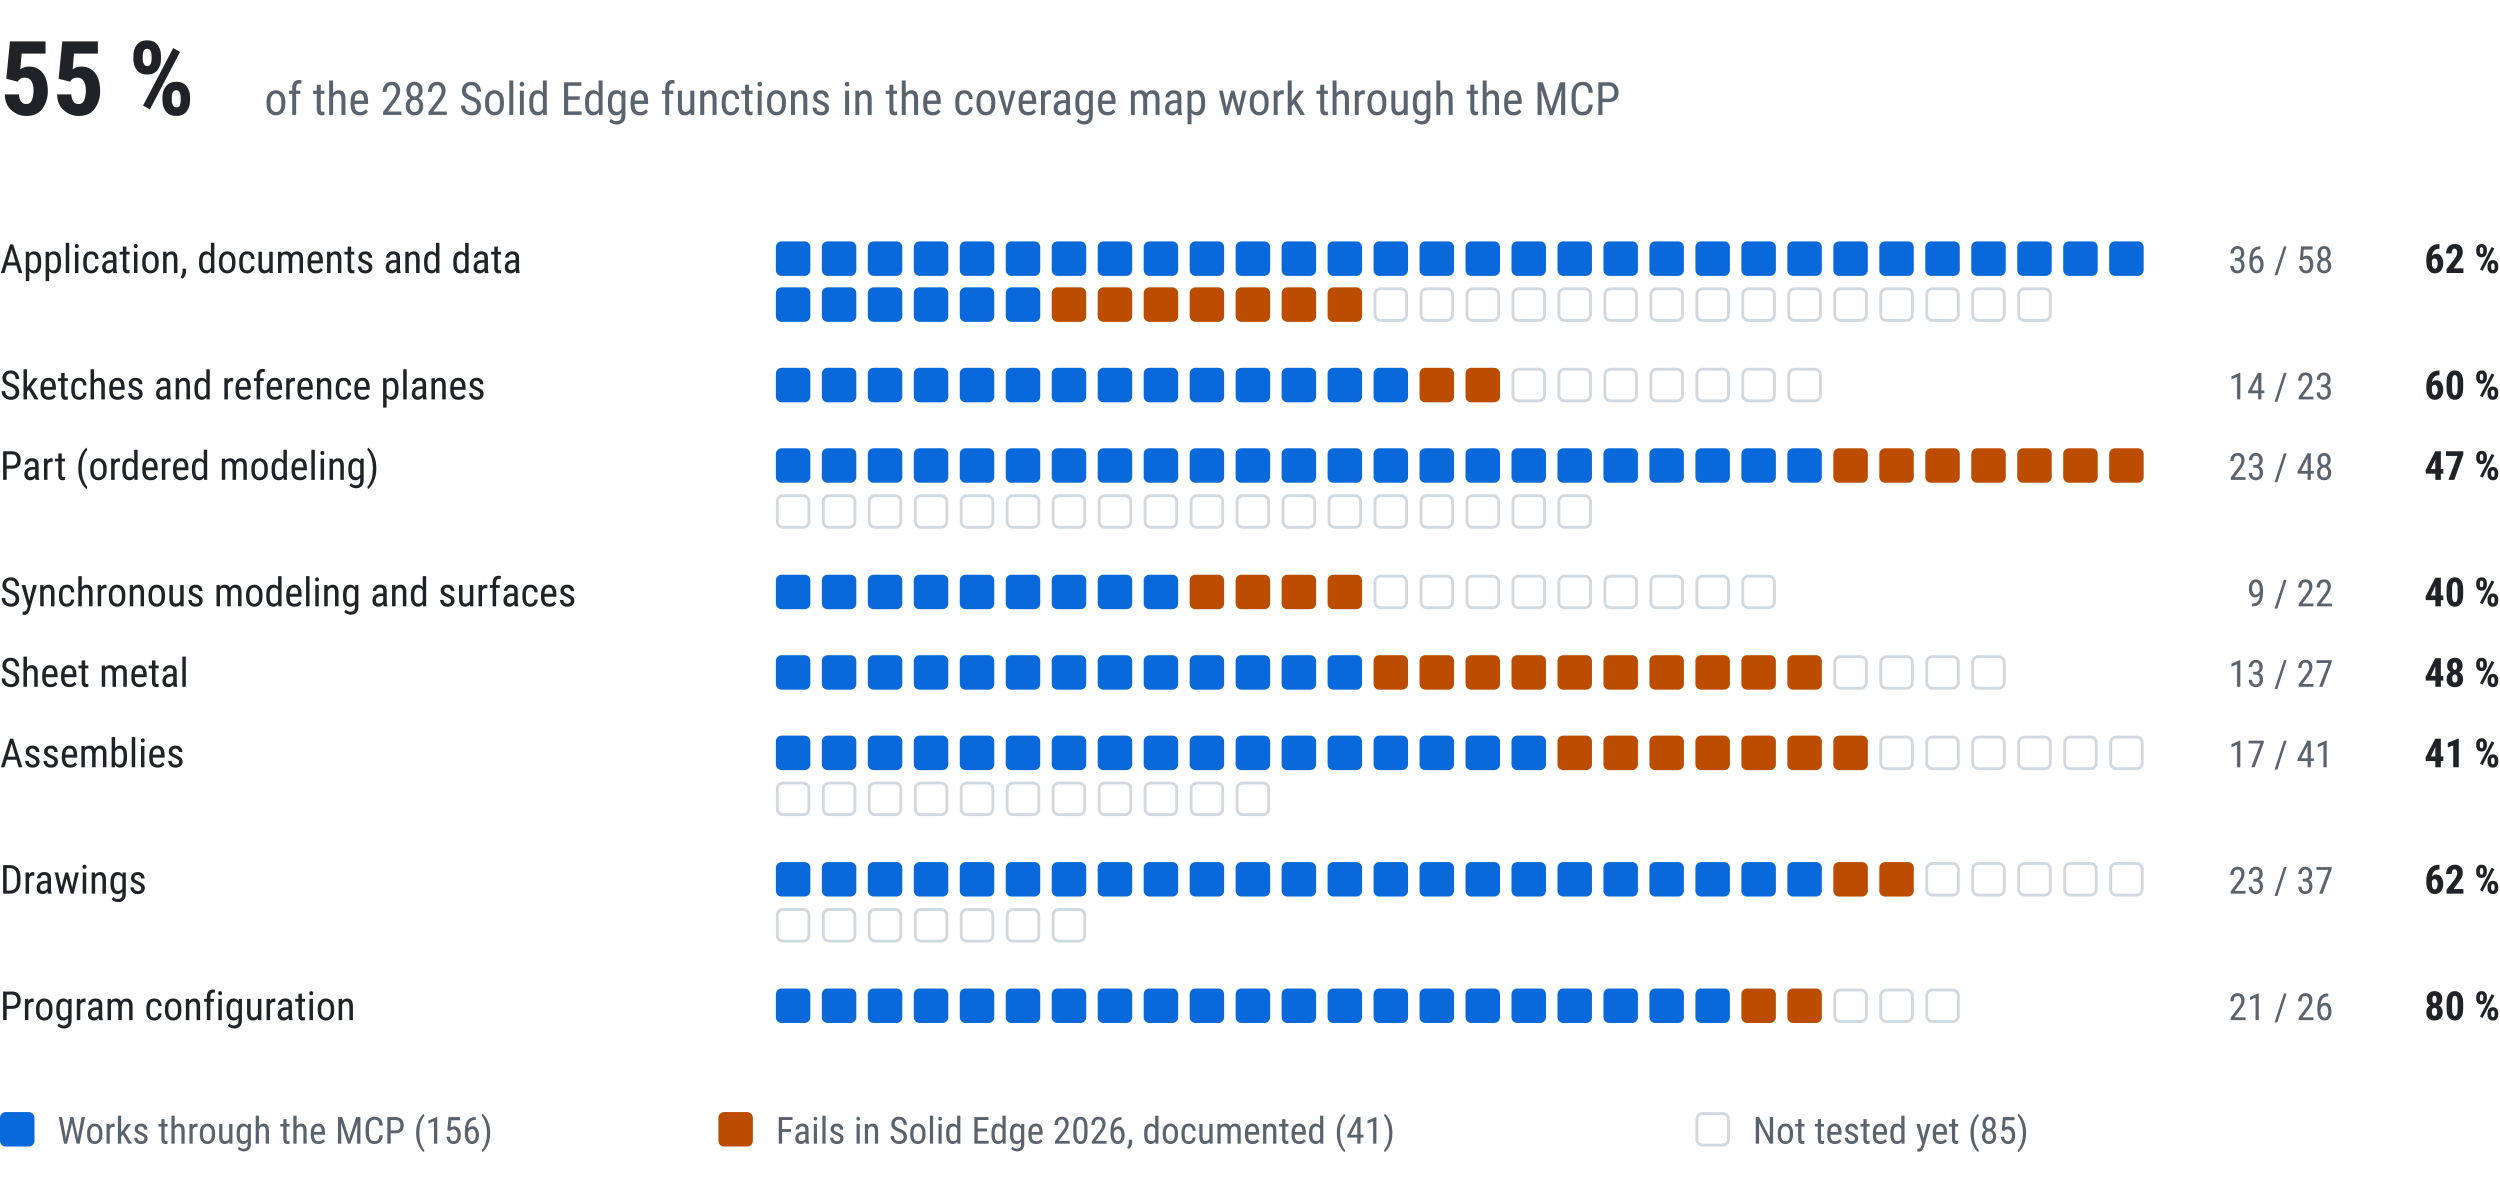
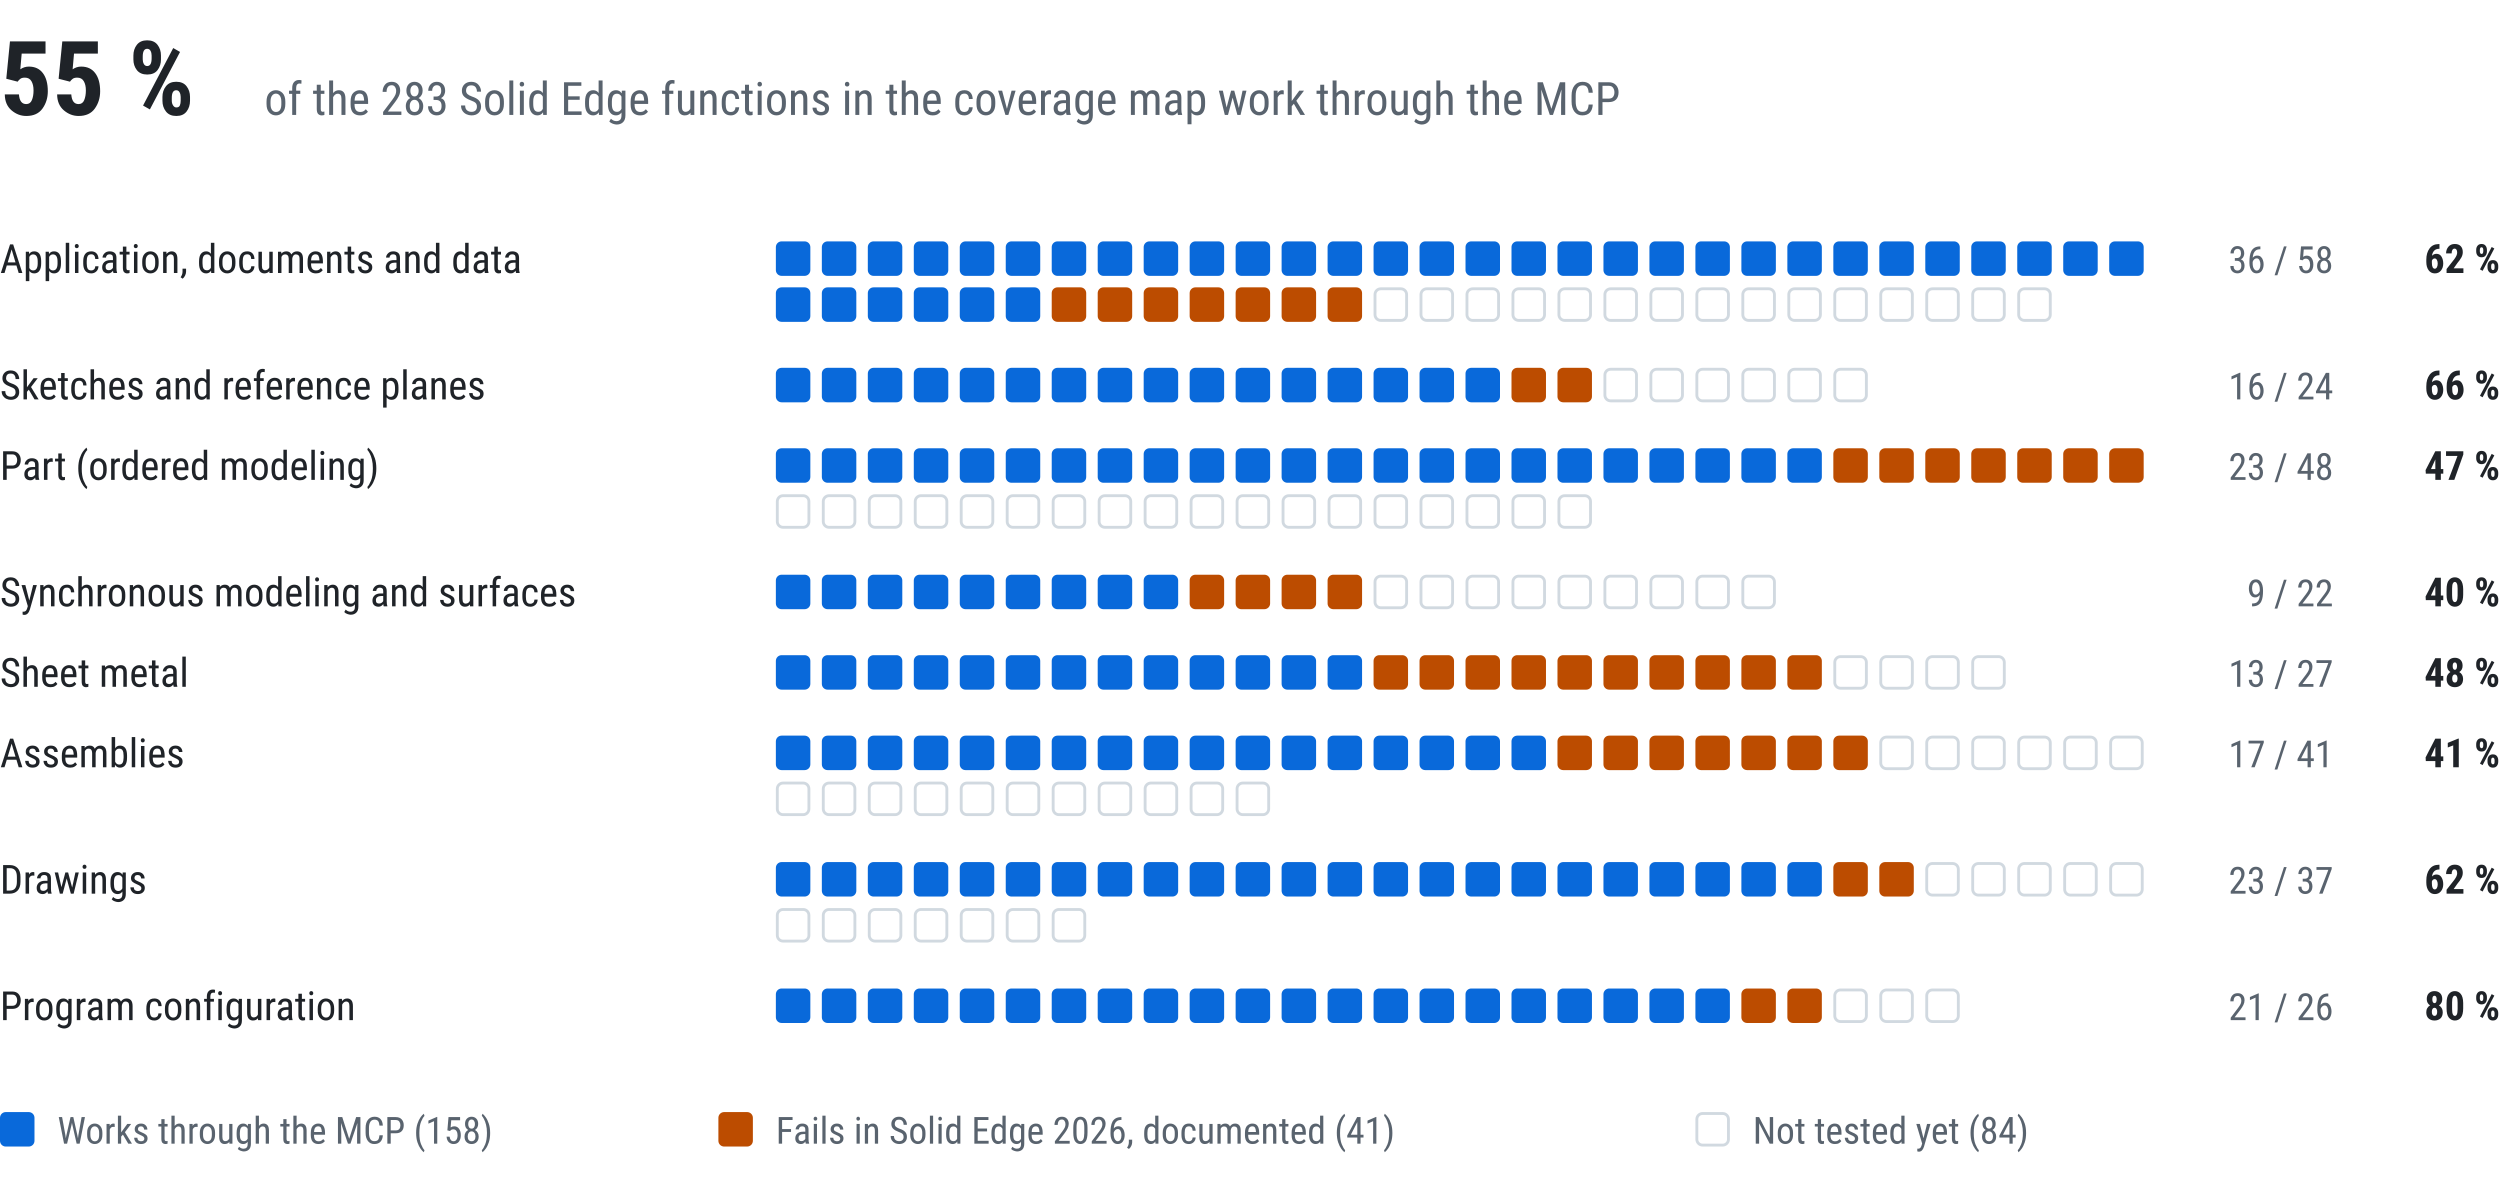
<svg xmlns="http://www.w3.org/2000/svg" width="870" height="410" viewBox="0 0 870 410" role="img" aria-labelledby="title desc">
  <g font-family="Bahnschrift, 'DIN Alternate', 'DIN 1451', D-DIN, Barlow, 'Roboto Condensed', 'Arial Narrow', sans-serif">
    <text x="0" y="40" font-size="36" font-weight="600" fill="#1f2328">55 %</text>
-     <text x="92" y="40" font-size="16" fill="#59636e">of the 282 Solid Edge functions in the coverage map work through the MCP</text>
+     <text x="92" y="40" font-size="16" fill="#59636e">of the 283 Solid Edge functions in the coverage map work through the MCP</text>
    <text x="0" y="95" font-size="14" fill="#1f2328">Application, documents and data</text>
    <rect x="270" y="84" width="12" height="12" rx="2" fill="#0969da" />
    <rect x="286" y="84" width="12" height="12" rx="2" fill="#0969da" />
    <rect x="302" y="84" width="12" height="12" rx="2" fill="#0969da" />
    <rect x="318" y="84" width="12" height="12" rx="2" fill="#0969da" />
    <rect x="334" y="84" width="12" height="12" rx="2" fill="#0969da" />
    <rect x="350" y="84" width="12" height="12" rx="2" fill="#0969da" />
    <rect x="366" y="84" width="12" height="12" rx="2" fill="#0969da" />
    <rect x="382" y="84" width="12" height="12" rx="2" fill="#0969da" />
    <rect x="398" y="84" width="12" height="12" rx="2" fill="#0969da" />
    <rect x="414" y="84" width="12" height="12" rx="2" fill="#0969da" />
    <rect x="430" y="84" width="12" height="12" rx="2" fill="#0969da" />
    <rect x="446" y="84" width="12" height="12" rx="2" fill="#0969da" />
    <rect x="462" y="84" width="12" height="12" rx="2" fill="#0969da" />
    <rect x="478" y="84" width="12" height="12" rx="2" fill="#0969da" />
    <rect x="494" y="84" width="12" height="12" rx="2" fill="#0969da" />
    <rect x="510" y="84" width="12" height="12" rx="2" fill="#0969da" />
    <rect x="526" y="84" width="12" height="12" rx="2" fill="#0969da" />
    <rect x="542" y="84" width="12" height="12" rx="2" fill="#0969da" />
    <rect x="558" y="84" width="12" height="12" rx="2" fill="#0969da" />
    <rect x="574" y="84" width="12" height="12" rx="2" fill="#0969da" />
    <rect x="590" y="84" width="12" height="12" rx="2" fill="#0969da" />
    <rect x="606" y="84" width="12" height="12" rx="2" fill="#0969da" />
    <rect x="622" y="84" width="12" height="12" rx="2" fill="#0969da" />
    <rect x="638" y="84" width="12" height="12" rx="2" fill="#0969da" />
    <rect x="654" y="84" width="12" height="12" rx="2" fill="#0969da" />
    <rect x="670" y="84" width="12" height="12" rx="2" fill="#0969da" />
    <rect x="686" y="84" width="12" height="12" rx="2" fill="#0969da" />
    <rect x="702" y="84" width="12" height="12" rx="2" fill="#0969da" />
    <rect x="718" y="84" width="12" height="12" rx="2" fill="#0969da" />
    <rect x="734" y="84" width="12" height="12" rx="2" fill="#0969da" />
    <rect x="270" y="100" width="12" height="12" rx="2" fill="#0969da" />
    <rect x="286" y="100" width="12" height="12" rx="2" fill="#0969da" />
    <rect x="302" y="100" width="12" height="12" rx="2" fill="#0969da" />
    <rect x="318" y="100" width="12" height="12" rx="2" fill="#0969da" />
    <rect x="334" y="100" width="12" height="12" rx="2" fill="#0969da" />
    <rect x="350" y="100" width="12" height="12" rx="2" fill="#0969da" />
    <rect x="366" y="100" width="12" height="12" rx="2" fill="#bc4c00" />
    <rect x="382" y="100" width="12" height="12" rx="2" fill="#bc4c00" />
    <rect x="398" y="100" width="12" height="12" rx="2" fill="#bc4c00" />
    <rect x="414" y="100" width="12" height="12" rx="2" fill="#bc4c00" />
    <rect x="430" y="100" width="12" height="12" rx="2" fill="#bc4c00" />
    <rect x="446" y="100" width="12" height="12" rx="2" fill="#bc4c00" />
    <rect x="462" y="100" width="12" height="12" rx="2" fill="#bc4c00" />
    <rect x="478.5" y="100.5" width="11" height="11" rx="2" fill="none" stroke="#d1d9e0" />
    <rect x="494.5" y="100.5" width="11" height="11" rx="2" fill="none" stroke="#d1d9e0" />
    <rect x="510.5" y="100.5" width="11" height="11" rx="2" fill="none" stroke="#d1d9e0" />
    <rect x="526.5" y="100.5" width="11" height="11" rx="2" fill="none" stroke="#d1d9e0" />
    <rect x="542.5" y="100.5" width="11" height="11" rx="2" fill="none" stroke="#d1d9e0" />
    <rect x="558.5" y="100.5" width="11" height="11" rx="2" fill="none" stroke="#d1d9e0" />
    <rect x="574.5" y="100.5" width="11" height="11" rx="2" fill="none" stroke="#d1d9e0" />
    <rect x="590.5" y="100.5" width="11" height="11" rx="2" fill="none" stroke="#d1d9e0" />
    <rect x="606.5" y="100.5" width="11" height="11" rx="2" fill="none" stroke="#d1d9e0" />
    <rect x="622.5" y="100.5" width="11" height="11" rx="2" fill="none" stroke="#d1d9e0" />
    <rect x="638.5" y="100.5" width="11" height="11" rx="2" fill="none" stroke="#d1d9e0" />
    <rect x="654.5" y="100.5" width="11" height="11" rx="2" fill="none" stroke="#d1d9e0" />
    <rect x="670.5" y="100.5" width="11" height="11" rx="2" fill="none" stroke="#d1d9e0" />
    <rect x="686.5" y="100.5" width="11" height="11" rx="2" fill="none" stroke="#d1d9e0" />
    <rect x="702.5" y="100.5" width="11" height="11" rx="2" fill="none" stroke="#d1d9e0" />
    <text x="812" y="95" font-size="13" text-anchor="end" fill="#59636e">36 / 58</text>
    <text x="870" y="95" font-size="14" font-weight="600" text-anchor="end" fill="#1f2328">62 %</text>
    <text x="0" y="139" font-size="14" fill="#1f2328">Sketches and reference planes</text>
    <rect x="270" y="128" width="12" height="12" rx="2" fill="#0969da" />
    <rect x="286" y="128" width="12" height="12" rx="2" fill="#0969da" />
    <rect x="302" y="128" width="12" height="12" rx="2" fill="#0969da" />
    <rect x="318" y="128" width="12" height="12" rx="2" fill="#0969da" />
    <rect x="334" y="128" width="12" height="12" rx="2" fill="#0969da" />
    <rect x="350" y="128" width="12" height="12" rx="2" fill="#0969da" />
    <rect x="366" y="128" width="12" height="12" rx="2" fill="#0969da" />
    <rect x="382" y="128" width="12" height="12" rx="2" fill="#0969da" />
    <rect x="398" y="128" width="12" height="12" rx="2" fill="#0969da" />
    <rect x="414" y="128" width="12" height="12" rx="2" fill="#0969da" />
    <rect x="430" y="128" width="12" height="12" rx="2" fill="#0969da" />
    <rect x="446" y="128" width="12" height="12" rx="2" fill="#0969da" />
    <rect x="462" y="128" width="12" height="12" rx="2" fill="#0969da" />
    <rect x="478" y="128" width="12" height="12" rx="2" fill="#0969da" />
-     <rect x="494" y="128" width="12" height="12" rx="2" fill="#bc4c00" />
-     <rect x="510" y="128" width="12" height="12" rx="2" fill="#bc4c00" />
-     <rect x="526.5" y="128.5" width="11" height="11" rx="2" fill="none" stroke="#d1d9e0" />
-     <rect x="542.5" y="128.5" width="11" height="11" rx="2" fill="none" stroke="#d1d9e0" />
+     <rect x="494" y="128" width="12" height="12" rx="2" fill="#0969da" />
+     <rect x="510" y="128" width="12" height="12" rx="2" fill="#0969da" />
+     <rect x="526" y="128" width="12" height="12" rx="2" fill="#bc4c00" />
+     <rect x="542" y="128" width="12" height="12" rx="2" fill="#bc4c00" />
    <rect x="558.5" y="128.5" width="11" height="11" rx="2" fill="none" stroke="#d1d9e0" />
    <rect x="574.5" y="128.5" width="11" height="11" rx="2" fill="none" stroke="#d1d9e0" />
    <rect x="590.5" y="128.5" width="11" height="11" rx="2" fill="none" stroke="#d1d9e0" />
    <rect x="606.5" y="128.5" width="11" height="11" rx="2" fill="none" stroke="#d1d9e0" />
    <rect x="622.5" y="128.5" width="11" height="11" rx="2" fill="none" stroke="#d1d9e0" />
-     <text x="812" y="139" font-size="13" text-anchor="end" fill="#59636e">14 / 23</text>
-     <text x="870" y="139" font-size="14" font-weight="600" text-anchor="end" fill="#1f2328">60 %</text>
+     <rect x="638.5" y="128.5" width="11" height="11" rx="2" fill="none" stroke="#d1d9e0" />
+     <text x="812" y="139" font-size="13" text-anchor="end" fill="#59636e">16 / 24</text>
+     <text x="870" y="139" font-size="14" font-weight="600" text-anchor="end" fill="#1f2328">66 %</text>
    <text x="0" y="167" font-size="14" fill="#1f2328">Part (ordered modeling)</text>
    <rect x="270" y="156" width="12" height="12" rx="2" fill="#0969da" />
    <rect x="286" y="156" width="12" height="12" rx="2" fill="#0969da" />
    <rect x="302" y="156" width="12" height="12" rx="2" fill="#0969da" />
    <rect x="318" y="156" width="12" height="12" rx="2" fill="#0969da" />
    <rect x="334" y="156" width="12" height="12" rx="2" fill="#0969da" />
    <rect x="350" y="156" width="12" height="12" rx="2" fill="#0969da" />
    <rect x="366" y="156" width="12" height="12" rx="2" fill="#0969da" />
    <rect x="382" y="156" width="12" height="12" rx="2" fill="#0969da" />
    <rect x="398" y="156" width="12" height="12" rx="2" fill="#0969da" />
    <rect x="414" y="156" width="12" height="12" rx="2" fill="#0969da" />
    <rect x="430" y="156" width="12" height="12" rx="2" fill="#0969da" />
    <rect x="446" y="156" width="12" height="12" rx="2" fill="#0969da" />
    <rect x="462" y="156" width="12" height="12" rx="2" fill="#0969da" />
    <rect x="478" y="156" width="12" height="12" rx="2" fill="#0969da" />
    <rect x="494" y="156" width="12" height="12" rx="2" fill="#0969da" />
    <rect x="510" y="156" width="12" height="12" rx="2" fill="#0969da" />
    <rect x="526" y="156" width="12" height="12" rx="2" fill="#0969da" />
    <rect x="542" y="156" width="12" height="12" rx="2" fill="#0969da" />
    <rect x="558" y="156" width="12" height="12" rx="2" fill="#0969da" />
    <rect x="574" y="156" width="12" height="12" rx="2" fill="#0969da" />
    <rect x="590" y="156" width="12" height="12" rx="2" fill="#0969da" />
    <rect x="606" y="156" width="12" height="12" rx="2" fill="#0969da" />
    <rect x="622" y="156" width="12" height="12" rx="2" fill="#0969da" />
    <rect x="638" y="156" width="12" height="12" rx="2" fill="#bc4c00" />
    <rect x="654" y="156" width="12" height="12" rx="2" fill="#bc4c00" />
    <rect x="670" y="156" width="12" height="12" rx="2" fill="#bc4c00" />
    <rect x="686" y="156" width="12" height="12" rx="2" fill="#bc4c00" />
    <rect x="702" y="156" width="12" height="12" rx="2" fill="#bc4c00" />
    <rect x="718" y="156" width="12" height="12" rx="2" fill="#bc4c00" />
    <rect x="734" y="156" width="12" height="12" rx="2" fill="#bc4c00" />
    <rect x="270.5" y="172.5" width="11" height="11" rx="2" fill="none" stroke="#d1d9e0" />
    <rect x="286.5" y="172.5" width="11" height="11" rx="2" fill="none" stroke="#d1d9e0" />
    <rect x="302.5" y="172.5" width="11" height="11" rx="2" fill="none" stroke="#d1d9e0" />
    <rect x="318.5" y="172.5" width="11" height="11" rx="2" fill="none" stroke="#d1d9e0" />
    <rect x="334.5" y="172.5" width="11" height="11" rx="2" fill="none" stroke="#d1d9e0" />
    <rect x="350.5" y="172.5" width="11" height="11" rx="2" fill="none" stroke="#d1d9e0" />
    <rect x="366.5" y="172.5" width="11" height="11" rx="2" fill="none" stroke="#d1d9e0" />
    <rect x="382.5" y="172.5" width="11" height="11" rx="2" fill="none" stroke="#d1d9e0" />
    <rect x="398.5" y="172.5" width="11" height="11" rx="2" fill="none" stroke="#d1d9e0" />
    <rect x="414.5" y="172.5" width="11" height="11" rx="2" fill="none" stroke="#d1d9e0" />
    <rect x="430.5" y="172.5" width="11" height="11" rx="2" fill="none" stroke="#d1d9e0" />
    <rect x="446.5" y="172.5" width="11" height="11" rx="2" fill="none" stroke="#d1d9e0" />
    <rect x="462.5" y="172.5" width="11" height="11" rx="2" fill="none" stroke="#d1d9e0" />
    <rect x="478.5" y="172.5" width="11" height="11" rx="2" fill="none" stroke="#d1d9e0" />
    <rect x="494.5" y="172.5" width="11" height="11" rx="2" fill="none" stroke="#d1d9e0" />
    <rect x="510.5" y="172.5" width="11" height="11" rx="2" fill="none" stroke="#d1d9e0" />
    <rect x="526.5" y="172.5" width="11" height="11" rx="2" fill="none" stroke="#d1d9e0" />
    <rect x="542.5" y="172.5" width="11" height="11" rx="2" fill="none" stroke="#d1d9e0" />
    <text x="812" y="167" font-size="13" text-anchor="end" fill="#59636e">23 / 48</text>
    <text x="870" y="167" font-size="14" font-weight="600" text-anchor="end" fill="#1f2328">47 %</text>
    <text x="0" y="211" font-size="14" fill="#1f2328">Synchronous modeling and surfaces</text>
    <rect x="270" y="200" width="12" height="12" rx="2" fill="#0969da" />
    <rect x="286" y="200" width="12" height="12" rx="2" fill="#0969da" />
    <rect x="302" y="200" width="12" height="12" rx="2" fill="#0969da" />
    <rect x="318" y="200" width="12" height="12" rx="2" fill="#0969da" />
    <rect x="334" y="200" width="12" height="12" rx="2" fill="#0969da" />
    <rect x="350" y="200" width="12" height="12" rx="2" fill="#0969da" />
    <rect x="366" y="200" width="12" height="12" rx="2" fill="#0969da" />
    <rect x="382" y="200" width="12" height="12" rx="2" fill="#0969da" />
    <rect x="398" y="200" width="12" height="12" rx="2" fill="#0969da" />
    <rect x="414" y="200" width="12" height="12" rx="2" fill="#bc4c00" />
    <rect x="430" y="200" width="12" height="12" rx="2" fill="#bc4c00" />
    <rect x="446" y="200" width="12" height="12" rx="2" fill="#bc4c00" />
    <rect x="462" y="200" width="12" height="12" rx="2" fill="#bc4c00" />
    <rect x="478.5" y="200.5" width="11" height="11" rx="2" fill="none" stroke="#d1d9e0" />
    <rect x="494.5" y="200.5" width="11" height="11" rx="2" fill="none" stroke="#d1d9e0" />
    <rect x="510.5" y="200.5" width="11" height="11" rx="2" fill="none" stroke="#d1d9e0" />
    <rect x="526.5" y="200.5" width="11" height="11" rx="2" fill="none" stroke="#d1d9e0" />
    <rect x="542.5" y="200.5" width="11" height="11" rx="2" fill="none" stroke="#d1d9e0" />
    <rect x="558.5" y="200.5" width="11" height="11" rx="2" fill="none" stroke="#d1d9e0" />
    <rect x="574.5" y="200.5" width="11" height="11" rx="2" fill="none" stroke="#d1d9e0" />
    <rect x="590.5" y="200.5" width="11" height="11" rx="2" fill="none" stroke="#d1d9e0" />
    <rect x="606.5" y="200.5" width="11" height="11" rx="2" fill="none" stroke="#d1d9e0" />
    <text x="812" y="211" font-size="13" text-anchor="end" fill="#59636e">9 / 22</text>
    <text x="870" y="211" font-size="14" font-weight="600" text-anchor="end" fill="#1f2328">40 %</text>
    <text x="0" y="239" font-size="14" fill="#1f2328">Sheet metal</text>
    <rect x="270" y="228" width="12" height="12" rx="2" fill="#0969da" />
    <rect x="286" y="228" width="12" height="12" rx="2" fill="#0969da" />
    <rect x="302" y="228" width="12" height="12" rx="2" fill="#0969da" />
    <rect x="318" y="228" width="12" height="12" rx="2" fill="#0969da" />
    <rect x="334" y="228" width="12" height="12" rx="2" fill="#0969da" />
    <rect x="350" y="228" width="12" height="12" rx="2" fill="#0969da" />
    <rect x="366" y="228" width="12" height="12" rx="2" fill="#0969da" />
    <rect x="382" y="228" width="12" height="12" rx="2" fill="#0969da" />
    <rect x="398" y="228" width="12" height="12" rx="2" fill="#0969da" />
    <rect x="414" y="228" width="12" height="12" rx="2" fill="#0969da" />
    <rect x="430" y="228" width="12" height="12" rx="2" fill="#0969da" />
    <rect x="446" y="228" width="12" height="12" rx="2" fill="#0969da" />
    <rect x="462" y="228" width="12" height="12" rx="2" fill="#0969da" />
    <rect x="478" y="228" width="12" height="12" rx="2" fill="#bc4c00" />
    <rect x="494" y="228" width="12" height="12" rx="2" fill="#bc4c00" />
    <rect x="510" y="228" width="12" height="12" rx="2" fill="#bc4c00" />
    <rect x="526" y="228" width="12" height="12" rx="2" fill="#bc4c00" />
    <rect x="542" y="228" width="12" height="12" rx="2" fill="#bc4c00" />
    <rect x="558" y="228" width="12" height="12" rx="2" fill="#bc4c00" />
    <rect x="574" y="228" width="12" height="12" rx="2" fill="#bc4c00" />
    <rect x="590" y="228" width="12" height="12" rx="2" fill="#bc4c00" />
    <rect x="606" y="228" width="12" height="12" rx="2" fill="#bc4c00" />
    <rect x="622" y="228" width="12" height="12" rx="2" fill="#bc4c00" />
    <rect x="638.5" y="228.5" width="11" height="11" rx="2" fill="none" stroke="#d1d9e0" />
    <rect x="654.5" y="228.5" width="11" height="11" rx="2" fill="none" stroke="#d1d9e0" />
    <rect x="670.5" y="228.5" width="11" height="11" rx="2" fill="none" stroke="#d1d9e0" />
    <rect x="686.5" y="228.5" width="11" height="11" rx="2" fill="none" stroke="#d1d9e0" />
    <text x="812" y="239" font-size="13" text-anchor="end" fill="#59636e">13 / 27</text>
    <text x="870" y="239" font-size="14" font-weight="600" text-anchor="end" fill="#1f2328">48 %</text>
    <text x="0" y="267" font-size="14" fill="#1f2328">Assemblies</text>
    <rect x="270" y="256" width="12" height="12" rx="2" fill="#0969da" />
    <rect x="286" y="256" width="12" height="12" rx="2" fill="#0969da" />
    <rect x="302" y="256" width="12" height="12" rx="2" fill="#0969da" />
    <rect x="318" y="256" width="12" height="12" rx="2" fill="#0969da" />
    <rect x="334" y="256" width="12" height="12" rx="2" fill="#0969da" />
    <rect x="350" y="256" width="12" height="12" rx="2" fill="#0969da" />
    <rect x="366" y="256" width="12" height="12" rx="2" fill="#0969da" />
    <rect x="382" y="256" width="12" height="12" rx="2" fill="#0969da" />
    <rect x="398" y="256" width="12" height="12" rx="2" fill="#0969da" />
    <rect x="414" y="256" width="12" height="12" rx="2" fill="#0969da" />
    <rect x="430" y="256" width="12" height="12" rx="2" fill="#0969da" />
    <rect x="446" y="256" width="12" height="12" rx="2" fill="#0969da" />
    <rect x="462" y="256" width="12" height="12" rx="2" fill="#0969da" />
    <rect x="478" y="256" width="12" height="12" rx="2" fill="#0969da" />
    <rect x="494" y="256" width="12" height="12" rx="2" fill="#0969da" />
    <rect x="510" y="256" width="12" height="12" rx="2" fill="#0969da" />
    <rect x="526" y="256" width="12" height="12" rx="2" fill="#0969da" />
    <rect x="542" y="256" width="12" height="12" rx="2" fill="#bc4c00" />
    <rect x="558" y="256" width="12" height="12" rx="2" fill="#bc4c00" />
    <rect x="574" y="256" width="12" height="12" rx="2" fill="#bc4c00" />
    <rect x="590" y="256" width="12" height="12" rx="2" fill="#bc4c00" />
    <rect x="606" y="256" width="12" height="12" rx="2" fill="#bc4c00" />
    <rect x="622" y="256" width="12" height="12" rx="2" fill="#bc4c00" />
    <rect x="638" y="256" width="12" height="12" rx="2" fill="#bc4c00" />
    <rect x="654.5" y="256.5" width="11" height="11" rx="2" fill="none" stroke="#d1d9e0" />
    <rect x="670.5" y="256.5" width="11" height="11" rx="2" fill="none" stroke="#d1d9e0" />
    <rect x="686.5" y="256.5" width="11" height="11" rx="2" fill="none" stroke="#d1d9e0" />
    <rect x="702.5" y="256.5" width="11" height="11" rx="2" fill="none" stroke="#d1d9e0" />
    <rect x="718.5" y="256.5" width="11" height="11" rx="2" fill="none" stroke="#d1d9e0" />
    <rect x="734.5" y="256.5" width="11" height="11" rx="2" fill="none" stroke="#d1d9e0" />
    <rect x="270.5" y="272.5" width="11" height="11" rx="2" fill="none" stroke="#d1d9e0" />
    <rect x="286.5" y="272.5" width="11" height="11" rx="2" fill="none" stroke="#d1d9e0" />
    <rect x="302.5" y="272.5" width="11" height="11" rx="2" fill="none" stroke="#d1d9e0" />
    <rect x="318.5" y="272.5" width="11" height="11" rx="2" fill="none" stroke="#d1d9e0" />
    <rect x="334.5" y="272.5" width="11" height="11" rx="2" fill="none" stroke="#d1d9e0" />
    <rect x="350.5" y="272.5" width="11" height="11" rx="2" fill="none" stroke="#d1d9e0" />
    <rect x="366.5" y="272.5" width="11" height="11" rx="2" fill="none" stroke="#d1d9e0" />
    <rect x="382.5" y="272.5" width="11" height="11" rx="2" fill="none" stroke="#d1d9e0" />
    <rect x="398.5" y="272.5" width="11" height="11" rx="2" fill="none" stroke="#d1d9e0" />
    <rect x="414.5" y="272.5" width="11" height="11" rx="2" fill="none" stroke="#d1d9e0" />
    <rect x="430.5" y="272.5" width="11" height="11" rx="2" fill="none" stroke="#d1d9e0" />
    <text x="812" y="267" font-size="13" text-anchor="end" fill="#59636e">17 / 41</text>
    <text x="870" y="267" font-size="14" font-weight="600" text-anchor="end" fill="#1f2328">41 %</text>
    <text x="0" y="311" font-size="14" fill="#1f2328">Drawings</text>
    <rect x="270" y="300" width="12" height="12" rx="2" fill="#0969da" />
    <rect x="286" y="300" width="12" height="12" rx="2" fill="#0969da" />
    <rect x="302" y="300" width="12" height="12" rx="2" fill="#0969da" />
    <rect x="318" y="300" width="12" height="12" rx="2" fill="#0969da" />
    <rect x="334" y="300" width="12" height="12" rx="2" fill="#0969da" />
    <rect x="350" y="300" width="12" height="12" rx="2" fill="#0969da" />
    <rect x="366" y="300" width="12" height="12" rx="2" fill="#0969da" />
    <rect x="382" y="300" width="12" height="12" rx="2" fill="#0969da" />
    <rect x="398" y="300" width="12" height="12" rx="2" fill="#0969da" />
    <rect x="414" y="300" width="12" height="12" rx="2" fill="#0969da" />
    <rect x="430" y="300" width="12" height="12" rx="2" fill="#0969da" />
    <rect x="446" y="300" width="12" height="12" rx="2" fill="#0969da" />
    <rect x="462" y="300" width="12" height="12" rx="2" fill="#0969da" />
    <rect x="478" y="300" width="12" height="12" rx="2" fill="#0969da" />
    <rect x="494" y="300" width="12" height="12" rx="2" fill="#0969da" />
    <rect x="510" y="300" width="12" height="12" rx="2" fill="#0969da" />
    <rect x="526" y="300" width="12" height="12" rx="2" fill="#0969da" />
    <rect x="542" y="300" width="12" height="12" rx="2" fill="#0969da" />
    <rect x="558" y="300" width="12" height="12" rx="2" fill="#0969da" />
    <rect x="574" y="300" width="12" height="12" rx="2" fill="#0969da" />
    <rect x="590" y="300" width="12" height="12" rx="2" fill="#0969da" />
    <rect x="606" y="300" width="12" height="12" rx="2" fill="#0969da" />
    <rect x="622" y="300" width="12" height="12" rx="2" fill="#0969da" />
    <rect x="638" y="300" width="12" height="12" rx="2" fill="#bc4c00" />
    <rect x="654" y="300" width="12" height="12" rx="2" fill="#bc4c00" />
    <rect x="670.5" y="300.5" width="11" height="11" rx="2" fill="none" stroke="#d1d9e0" />
    <rect x="686.5" y="300.5" width="11" height="11" rx="2" fill="none" stroke="#d1d9e0" />
    <rect x="702.5" y="300.5" width="11" height="11" rx="2" fill="none" stroke="#d1d9e0" />
    <rect x="718.5" y="300.5" width="11" height="11" rx="2" fill="none" stroke="#d1d9e0" />
    <rect x="734.5" y="300.5" width="11" height="11" rx="2" fill="none" stroke="#d1d9e0" />
    <rect x="270.5" y="316.5" width="11" height="11" rx="2" fill="none" stroke="#d1d9e0" />
    <rect x="286.5" y="316.5" width="11" height="11" rx="2" fill="none" stroke="#d1d9e0" />
    <rect x="302.5" y="316.5" width="11" height="11" rx="2" fill="none" stroke="#d1d9e0" />
    <rect x="318.5" y="316.5" width="11" height="11" rx="2" fill="none" stroke="#d1d9e0" />
    <rect x="334.5" y="316.5" width="11" height="11" rx="2" fill="none" stroke="#d1d9e0" />
    <rect x="350.5" y="316.5" width="11" height="11" rx="2" fill="none" stroke="#d1d9e0" />
    <rect x="366.5" y="316.5" width="11" height="11" rx="2" fill="none" stroke="#d1d9e0" />
    <text x="812" y="311" font-size="13" text-anchor="end" fill="#59636e">23 / 37</text>
    <text x="870" y="311" font-size="14" font-weight="600" text-anchor="end" fill="#1f2328">62 %</text>
    <text x="0" y="355" font-size="14" fill="#1f2328">Program configuration</text>
    <rect x="270" y="344" width="12" height="12" rx="2" fill="#0969da" />
    <rect x="286" y="344" width="12" height="12" rx="2" fill="#0969da" />
    <rect x="302" y="344" width="12" height="12" rx="2" fill="#0969da" />
    <rect x="318" y="344" width="12" height="12" rx="2" fill="#0969da" />
    <rect x="334" y="344" width="12" height="12" rx="2" fill="#0969da" />
    <rect x="350" y="344" width="12" height="12" rx="2" fill="#0969da" />
    <rect x="366" y="344" width="12" height="12" rx="2" fill="#0969da" />
    <rect x="382" y="344" width="12" height="12" rx="2" fill="#0969da" />
    <rect x="398" y="344" width="12" height="12" rx="2" fill="#0969da" />
    <rect x="414" y="344" width="12" height="12" rx="2" fill="#0969da" />
    <rect x="430" y="344" width="12" height="12" rx="2" fill="#0969da" />
    <rect x="446" y="344" width="12" height="12" rx="2" fill="#0969da" />
    <rect x="462" y="344" width="12" height="12" rx="2" fill="#0969da" />
    <rect x="478" y="344" width="12" height="12" rx="2" fill="#0969da" />
    <rect x="494" y="344" width="12" height="12" rx="2" fill="#0969da" />
    <rect x="510" y="344" width="12" height="12" rx="2" fill="#0969da" />
    <rect x="526" y="344" width="12" height="12" rx="2" fill="#0969da" />
    <rect x="542" y="344" width="12" height="12" rx="2" fill="#0969da" />
    <rect x="558" y="344" width="12" height="12" rx="2" fill="#0969da" />
    <rect x="574" y="344" width="12" height="12" rx="2" fill="#0969da" />
    <rect x="590" y="344" width="12" height="12" rx="2" fill="#0969da" />
    <rect x="606" y="344" width="12" height="12" rx="2" fill="#bc4c00" />
    <rect x="622" y="344" width="12" height="12" rx="2" fill="#bc4c00" />
    <rect x="638.5" y="344.5" width="11" height="11" rx="2" fill="none" stroke="#d1d9e0" />
    <rect x="654.5" y="344.5" width="11" height="11" rx="2" fill="none" stroke="#d1d9e0" />
    <rect x="670.5" y="344.5" width="11" height="11" rx="2" fill="none" stroke="#d1d9e0" />
    <text x="812" y="355" font-size="13" text-anchor="end" fill="#59636e">21 / 26</text>
    <text x="870" y="355" font-size="14" font-weight="600" text-anchor="end" fill="#1f2328">80 %</text>
    <rect x="0" y="387" width="12" height="12" rx="2" fill="#0969da" />
-     <text x="20" y="398" font-size="13" fill="#59636e">Works through the MCP (156)</text>
+     <text x="20" y="398" font-size="13" fill="#59636e">Works through the MCP (158)</text>
    <rect x="250" y="387" width="12" height="12" rx="2" fill="#bc4c00" />
    <text x="270" y="398" font-size="13" fill="#59636e">Fails in Solid Edge 2026, documented (41)</text>
    <rect x="590.5" y="387.5" width="11" height="11" rx="2" fill="none" stroke="#d1d9e0" />
-     <text x="610" y="398" font-size="13" fill="#59636e">Not tested yet (85)</text>
+     <text x="610" y="398" font-size="13" fill="#59636e">Not tested yet (84)</text>
  </g>
</svg>
